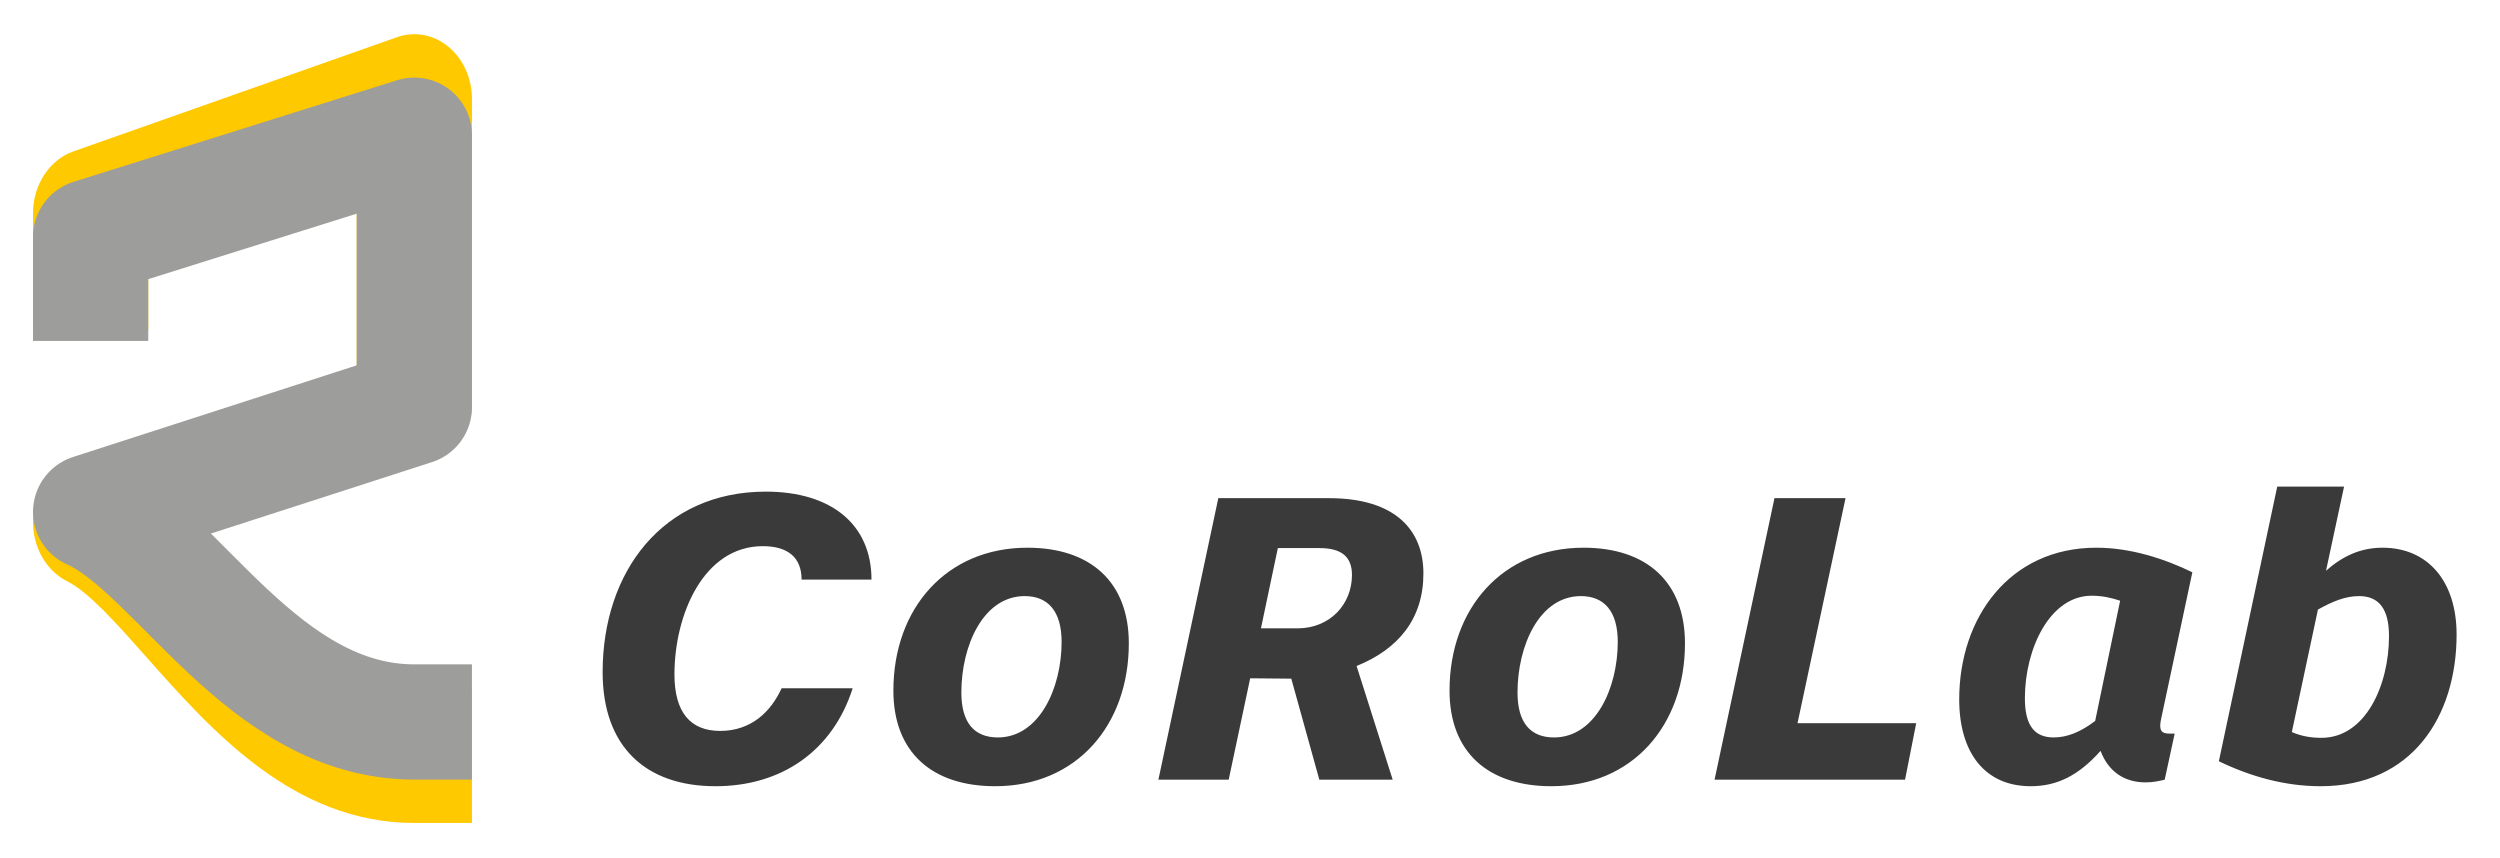
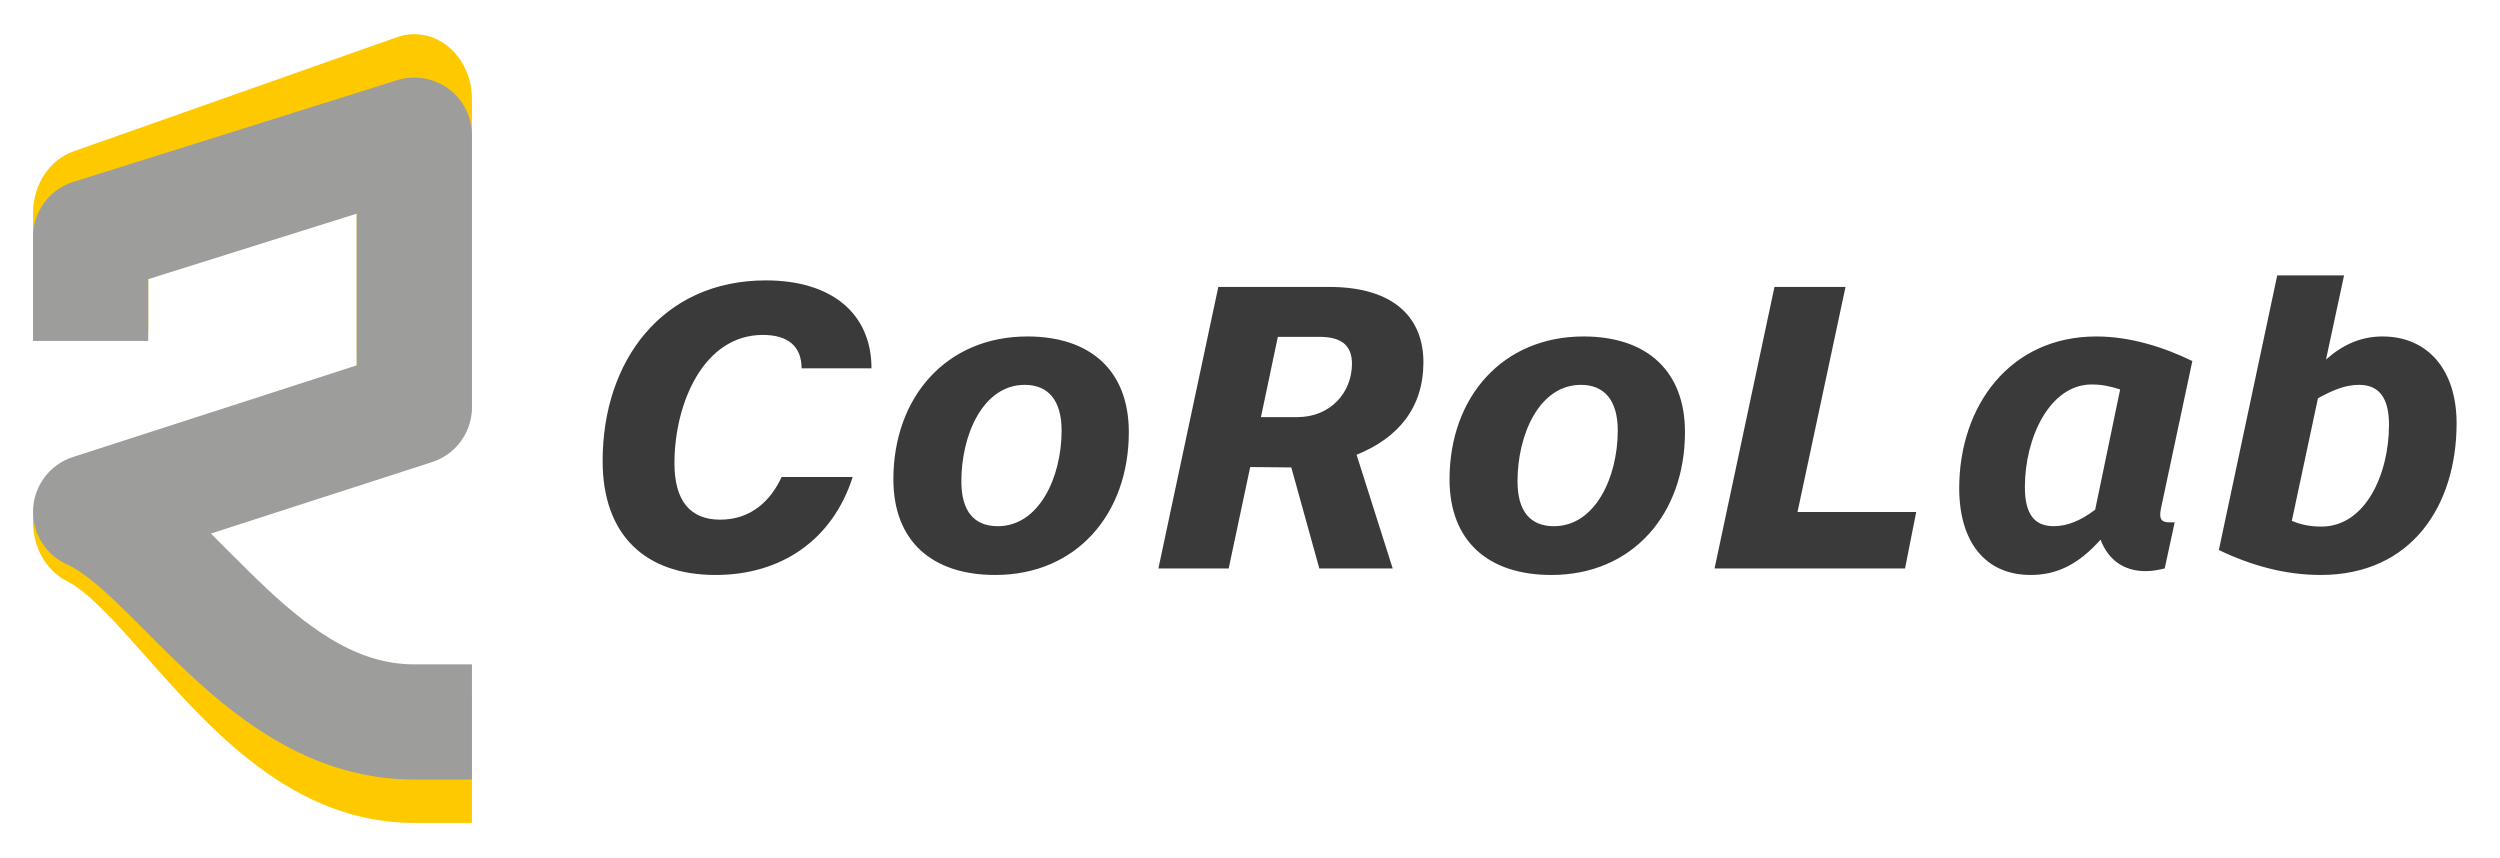
<svg xmlns="http://www.w3.org/2000/svg" viewBox="0 0 650.9 223.17" role="img" aria-label="CoRoLab">
  <path d="M122.876,214.266h-15c-31.464,0-52.698-23.945-69.76-43.186-7.721-8.707-15.014-16.93-20.626-19.741-5.675-2.842-9.204-9.321-8.872-16.293.332-6.972,4.455-12.991,10.367-15.137l73.89-21.821v-49.371l-54.279,19.154v18.079H8.598v-30.451c0-7.362,4.253-13.873,10.505-16.079L103.382,9.679c4.556-1.609,9.522-.682,13.371,2.493,3.85,3.175,6.124,8.221,6.124,13.586v79.596c0,7.312-4.196,8.79-10.389,11.037l-61.575,19.899c1.478,1.641,6.96,9.314,8.456,11,14.504,16.357,29.502,33.269,48.508,33.269h15v33.707Z" fill="#ffc900" />
  <path d="M23.597,73.769v-12.101l84.279-26.471v70.842l-84.279,27.228c22.622,10.084,44.801,54.707,84.279,54.707" fill="none" stroke="#9d9d9c" stroke-linecap="square" stroke-linejoin="round" stroke-width="30" />
-   <path d="M186.3 204.7C203.5 204.7 216.8 195.5 222.0 179.2H203.5C200.7 185.3 195.6 190.3 187.5 190.3C179.7 190.3 175.6 185.4 175.6 175.6C175.6 160.0 183.2 142.2 198.6 142.2C205.2 142.2 208.7 145.2 208.7 150.9H226.9C226.9 136.6 216.5 128.0 199.4 128.0C172.5 128.0 156.9 148.9 156.9 175.0C156.9 194.4 168.1 204.7 186.3 204.7Z M259.1 204.7C280.3 204.7 293.9 188.8 293.9 167.5C293.9 151.5 283.9 142.6 267.5 142.6C246.4 142.6 232.6 158.4 232.6 179.8C232.6 195.9 242.7 204.7 259.1 204.7ZM259.8 192.0C253.6 192.0 250.3 188.1 250.3 180.3C250.3 168.1 256.0 155.2 266.8 155.2C272.9 155.2 276.4 159.2 276.4 167.1C276.4 179.3 270.5 192.0 259.8 192.0Z M370.6 149.3C370.6 138.2 363.5 129.7 346.0 129.7H317.2L301.6 203.0H319.9L325.5 176.6L336.2 176.7L343.5 203.0H362.6L353.2 173.4C364.1 169.0 370.6 161.1 370.6 149.3ZM343.5 142.7C349.1 142.7 352.0 144.8 352.0 149.7C352.0 157.2 346.4 163.6 337.8 163.6H328.3L332.7 142.7Z M403.9 204.7C425.1 204.7 438.7 188.8 438.7 167.5C438.7 151.5 428.7 142.6 412.3 142.6C391.2 142.6 377.4 158.4 377.4 179.8C377.4 195.9 387.5 204.7 403.9 204.7ZM404.6 192.0C398.4 192.0 395.1 188.1 395.1 180.3C395.1 168.1 400.8 155.2 411.6 155.2C417.7 155.2 421.2 159.2 421.2 167.1C421.2 179.3 415.3 192.0 404.6 192.0Z M496.0 203.0 498.9 188.3H468.0L480.5 129.7H462.0L446.4 203.0Z M570.8 149.0C563.6 145.5 554.8 142.6 545.8 142.6C523.2 142.6 510.1 160.8 510.1 182.1C510.1 196.1 516.9 204.7 528.7 204.7C535.6 204.7 541.2 201.9 546.9 195.5C548.9 200.8 553.0 203.7 558.6 203.7C560.5 203.7 561.9 203.4 563.6 203.0L566.2 191.0H564.8C562.7 191.0 562.1 190.1 562.6 187.5ZM527.2 181.8C527.2 168.9 533.7 155.1 544.6 155.1C547.2 155.1 549.6 155.6 552.0 156.4L545.5 187.7C541.7 190.6 538.2 192.0 534.7 192.0C529.7 192.0 527.2 188.9 527.2 181.8Z M620.3 142.6C614.6 142.6 609.9 144.8 605.6 148.6L610.3 126.7H592.9L577.7 198.2C586.0 202.2 594.9 204.7 604.2 204.7C628.0 204.7 639.6 186.5 639.6 165.2C639.6 151.3 632.1 142.6 620.3 142.6ZM604.4 192.1C601.5 192.1 599.0 191.6 596.7 190.6L603.5 158.7C607.3 156.6 610.6 155.2 614.2 155.2C619.5 155.2 622.0 158.7 622.0 165.6C622.0 178.4 615.9 192.1 604.4 192.1Z" fill="#3a3a3a" />
+   <path d="M186.3 149.7C203.5 149.7 216.8 140.5 222.0 124.2H203.5C200.7 130.3 195.6 135.3 187.5 135.3C179.7 135.3 175.6 130.4 175.6 120.6C175.6 105.0 183.2 87.2 198.6 87.2C205.2 87.2 208.7 90.2 208.7 95.9H226.9C226.9 81.6 216.5 73.0 199.4 73.0C172.5 73.0 156.9 93.9 156.9 120.0C156.9 139.4 168.1 149.7 186.3 149.7Z M259.1 149.7C280.3 149.7 293.9 133.8 293.9 112.5C293.9 96.5 283.9 87.6 267.5 87.6C246.4 87.6 232.6 103.4 232.6 124.8C232.6 140.9 242.7 149.7 259.1 149.7ZM259.8 137.0C253.6 137.0 250.3 133.1 250.3 125.3C250.3 113.1 256.0 100.2 266.8 100.2C272.9 100.2 276.4 104.2 276.4 112.1C276.4 124.3 270.5 137.0 259.8 137.0Z M370.6 94.3C370.6 83.2 363.5 74.7 346.0 74.7H317.2L301.6 148.0H319.9L325.5 121.6L336.2 121.7L343.5 148.0H362.6L353.2 118.4C364.1 114.0 370.6 106.1 370.6 94.3ZM343.5 87.7C349.1 87.7 352.0 89.8 352.0 94.7C352.0 102.2 346.4 108.6 337.8 108.6H328.3L332.7 87.7Z M403.9 149.7C425.1 149.7 438.7 133.8 438.7 112.5C438.7 96.5 428.7 87.6 412.3 87.6C391.2 87.6 377.4 103.4 377.4 124.8C377.4 140.9 387.5 149.7 403.9 149.7ZM404.6 137.0C398.4 137.0 395.1 133.1 395.1 125.3C395.1 113.1 400.8 100.2 411.6 100.2C417.7 100.2 421.2 104.2 421.2 112.1C421.2 124.3 415.3 137.0 404.6 137.0Z M496.0 148.0 498.9 133.3H468.0L480.5 74.7H462.0L446.4 148.0Z M570.8 94.0C563.6 90.5 554.8 87.6 545.8 87.6C523.2 87.6 510.1 105.8 510.1 127.1C510.1 141.1 516.9 149.7 528.7 149.7C535.6 149.7 541.2 146.9 546.9 140.5C548.9 145.8 553.0 148.7 558.6 148.7C560.5 148.7 561.9 148.4 563.6 148.0L566.2 136.0H564.8C562.7 136.0 562.1 135.1 562.6 132.5ZM527.2 126.8C527.2 113.9 533.7 100.1 544.6 100.1C547.2 100.1 549.6 100.6 552.0 101.4L545.5 132.7C541.7 135.6 538.2 137.0 534.7 137.0C529.7 137.0 527.2 133.9 527.2 126.8Z M620.3 87.6C614.6 87.6 609.9 89.8 605.6 93.6L610.3 71.7H592.9L577.7 143.2C586.0 147.2 594.9 149.7 604.2 149.7C628.0 149.7 639.6 131.5 639.6 110.2C639.6 96.3 632.1 87.6 620.3 87.6ZM604.4 137.1C601.5 137.1 599.0 136.6 596.7 135.6L603.5 103.7C607.3 101.6 610.6 100.2 614.2 100.2C619.5 100.2 622.0 103.7 622.0 110.6C622.0 123.4 615.9 137.1 604.4 137.1Z" fill="#3a3a3a" />
</svg>
